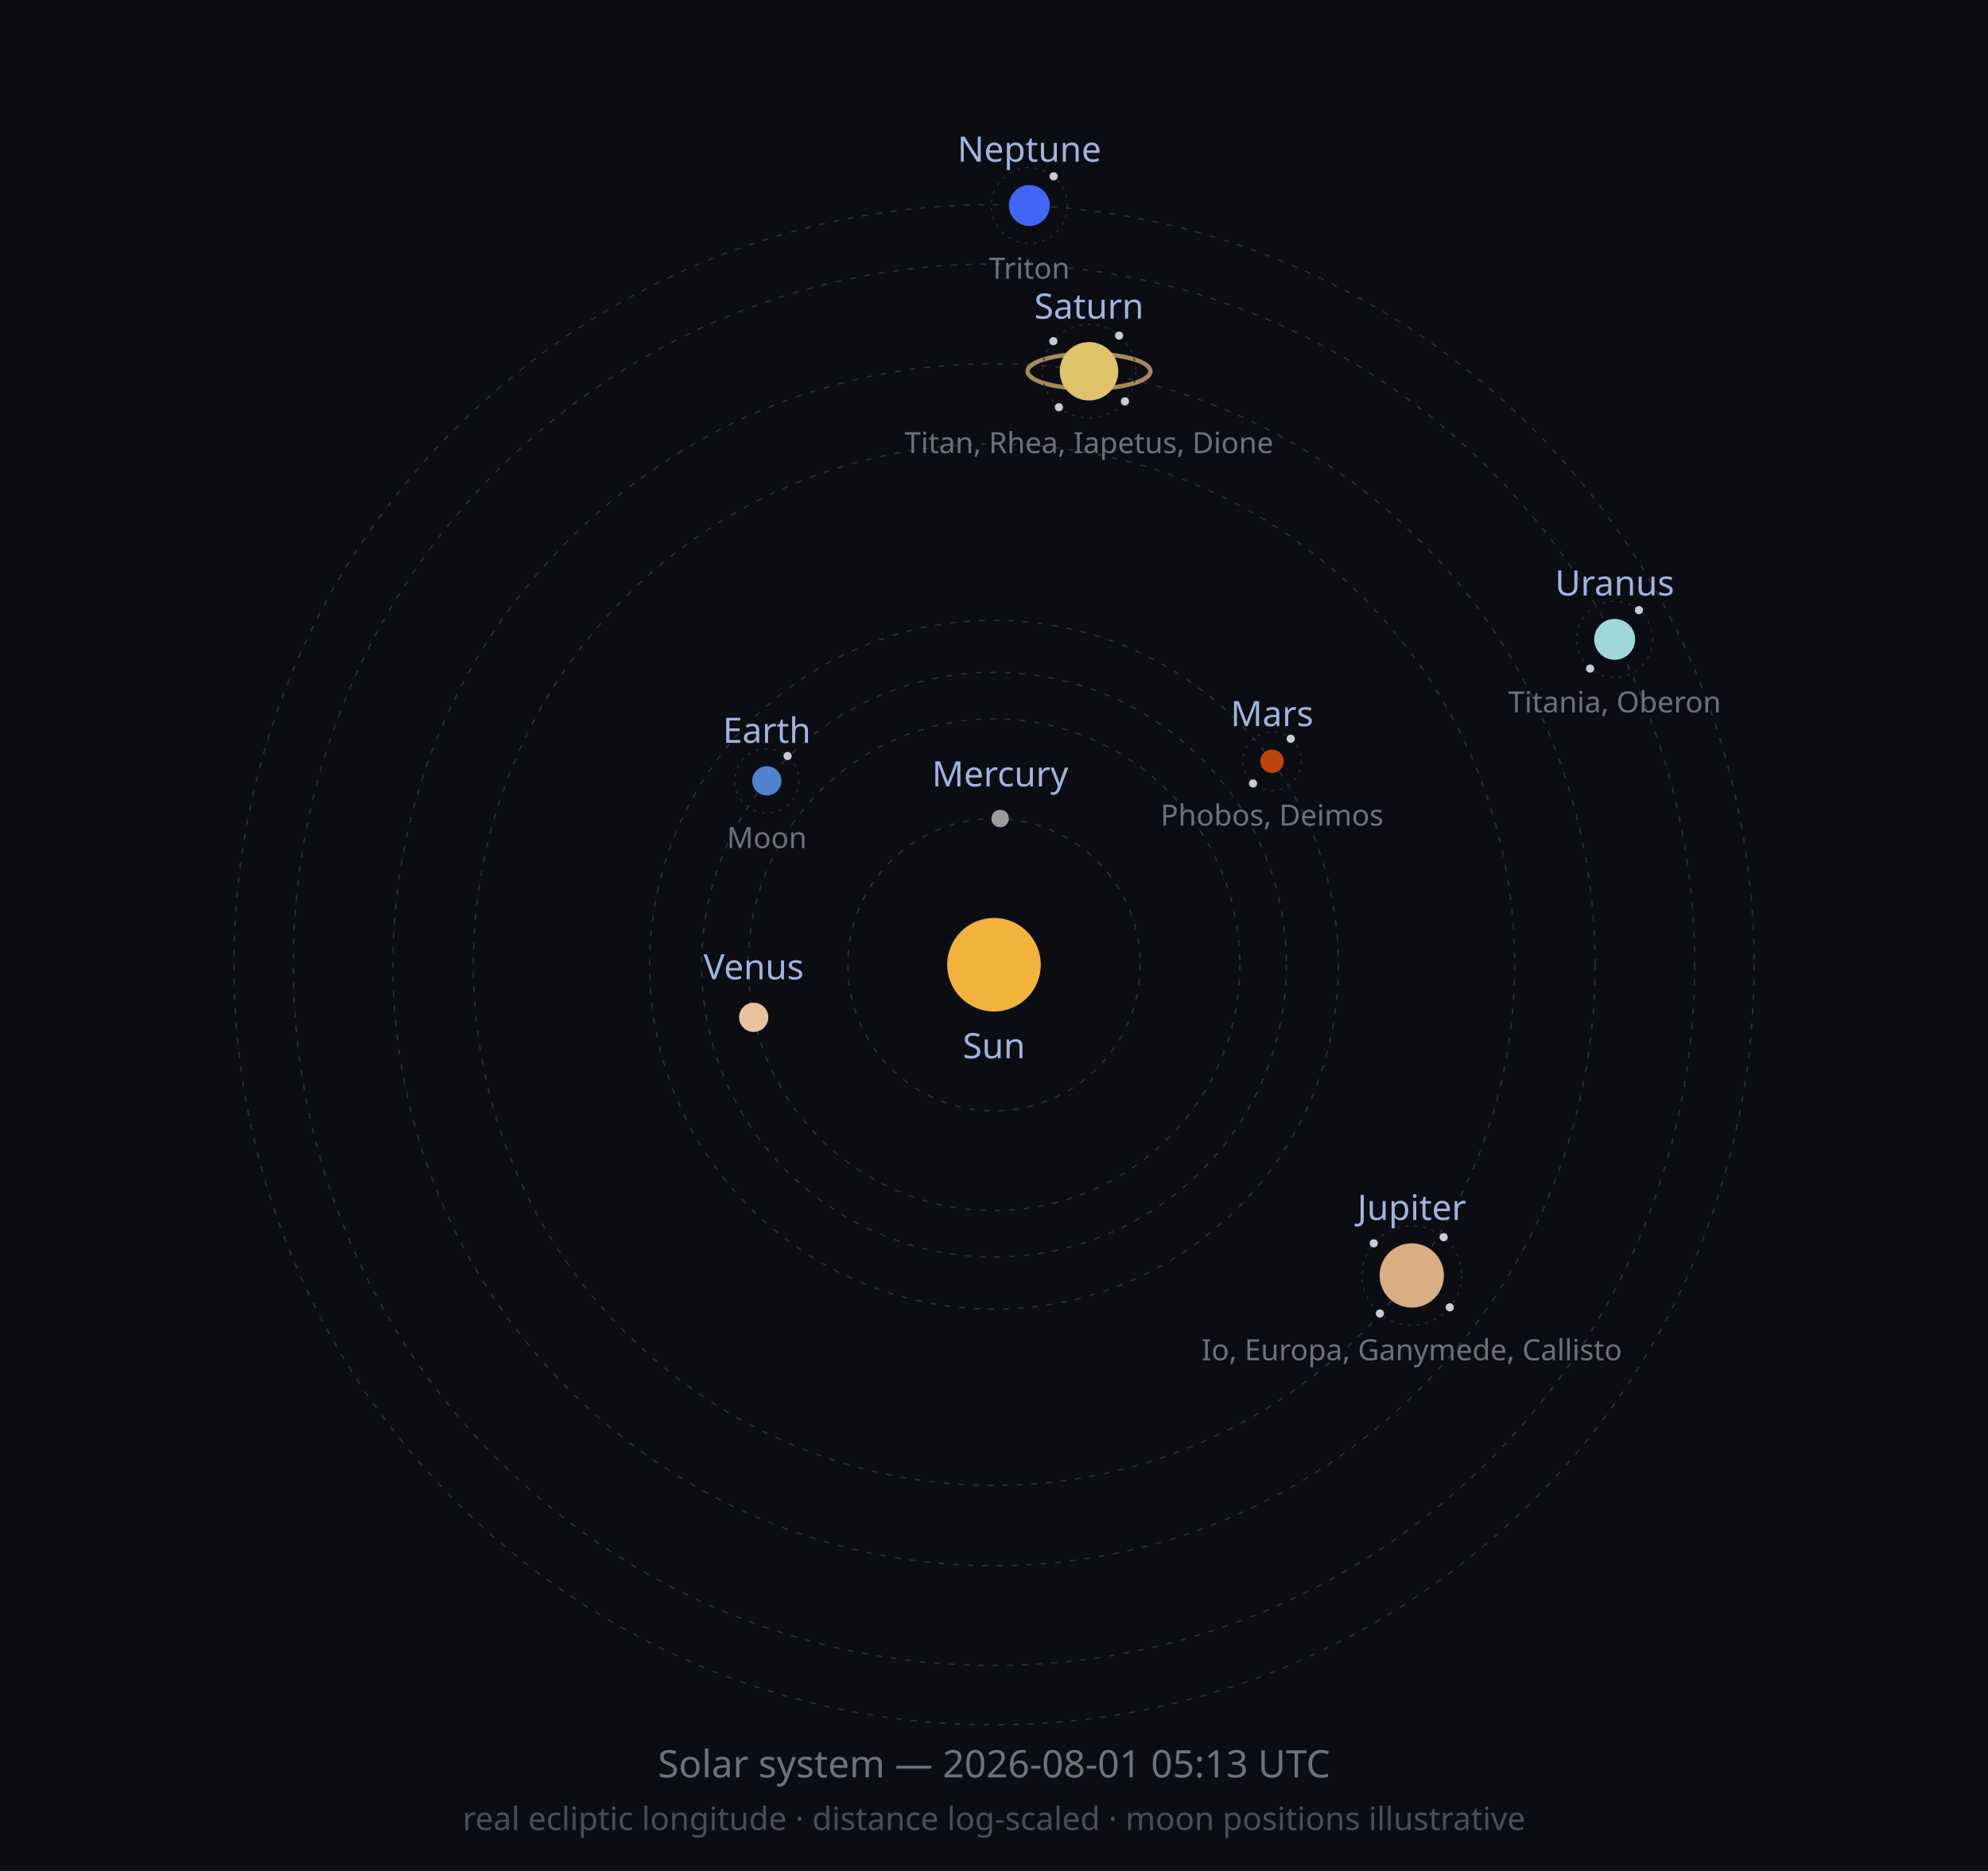
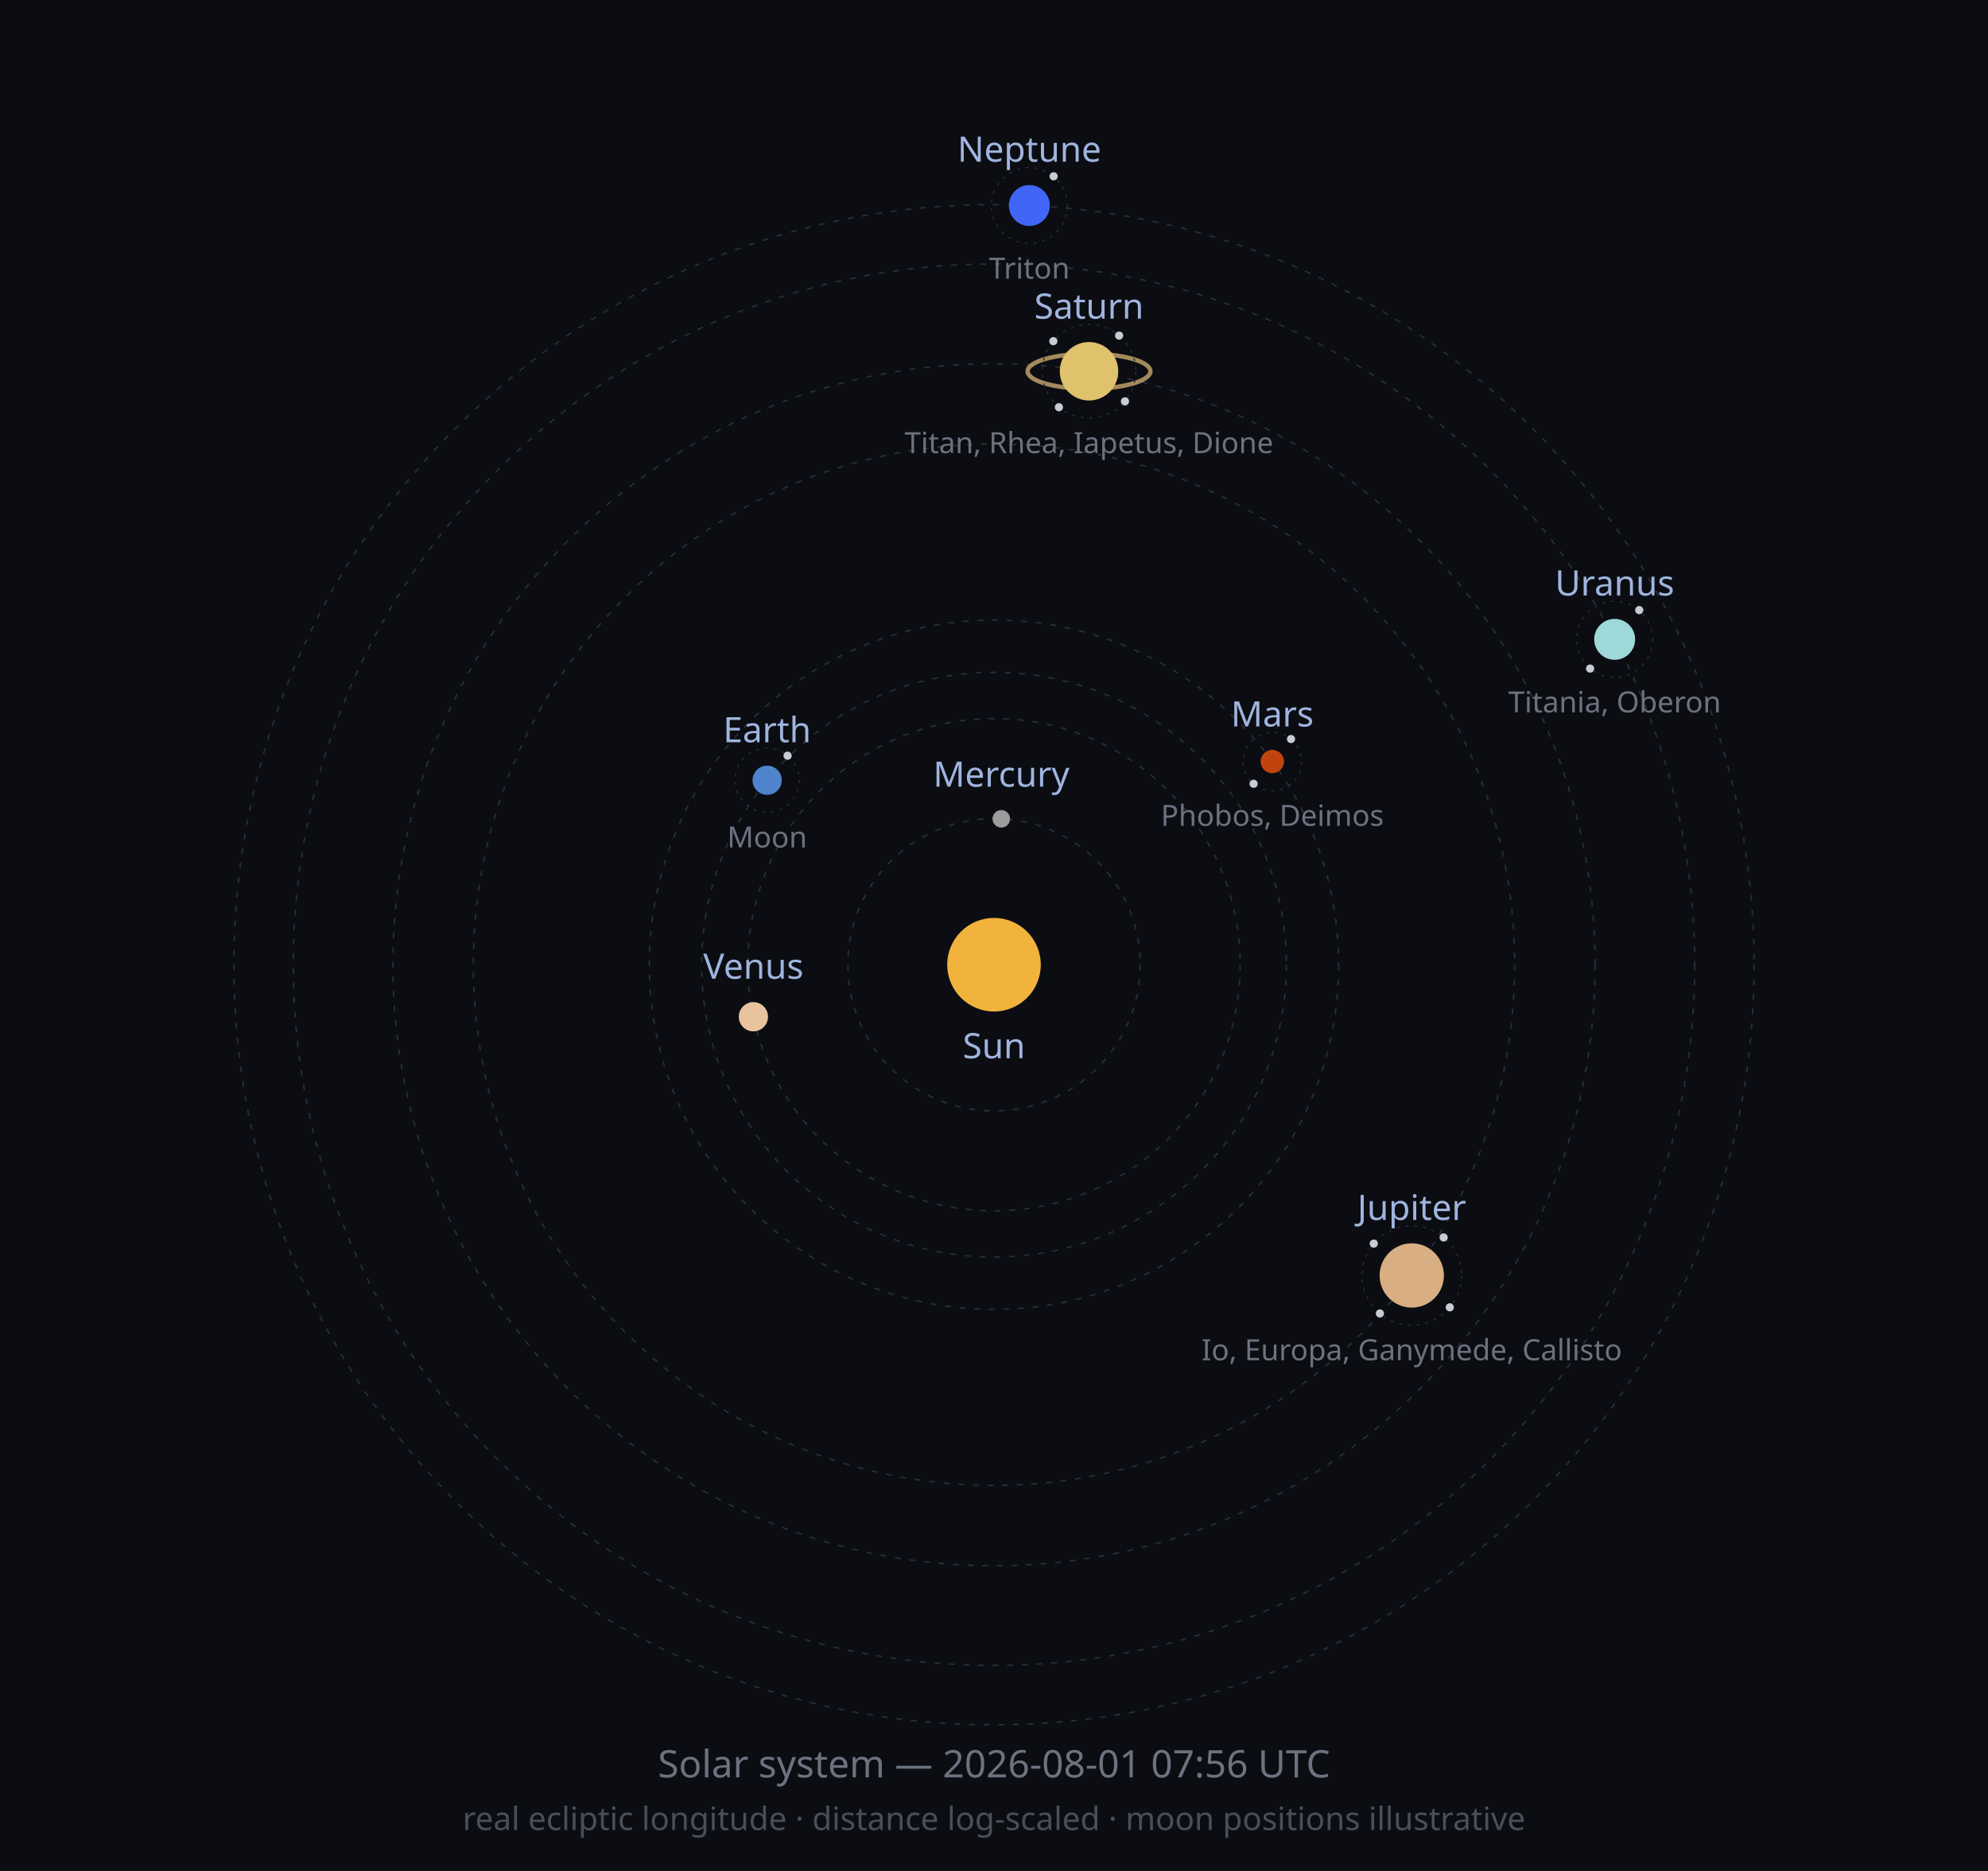
<svg xmlns="http://www.w3.org/2000/svg" width="680" height="640" viewBox="0 0 680 640" role="img">
  <defs>
    <marker id="arrow" viewBox="0 0 10 10" refX="8" refY="5" markerWidth="6" markerHeight="6" orient="auto-start-reverse">
      <path d="M2 1L8 5L2 9" fill="none" stroke="context-stroke" stroke-width="1.5" stroke-linecap="round" stroke-linejoin="round" />
    </marker>
  </defs>
  <style>
  .orbit { fill: none; stroke: #2A2E38; stroke-width: 0.5; stroke-dasharray: 2 3; }
  .moonorbit { fill: none; stroke: #2A2E38; stroke-width: 0.4; stroke-dasharray: 1 2; }
  .lbl { font-family: sans-serif; font-size: 12px; fill: #9FB4DE; }
  .moonlbl { font-family: sans-serif; font-size: 10px; fill: #6C7280; }
</style>
  <rect width="680" height="640" fill="#0B0D12" />
  <circle class="orbit" cx="340" cy="330" r="50.0" />
-   <circle class="orbit" cx="340" cy="330" r="84.1" />
+   <circle class="orbit" cx="340" cy="330" r="84.2" />
  <circle class="orbit" cx="340" cy="330" r="100.0" />
-   <circle class="orbit" cx="340" cy="330" r="117.8" />
+   <circle class="orbit" cx="340" cy="330" r="117.9" />
  <circle class="orbit" cx="340" cy="330" r="178.1" />
  <circle class="orbit" cx="340" cy="330" r="205.6" />
  <circle class="orbit" cx="340" cy="330" r="239.7" />
  <circle class="orbit" cx="340" cy="330" r="260.0" />
  <circle cx="340" cy="330" r="16" fill="#F2B33D" />
  <text class="lbl" x="340" y="362" text-anchor="middle">Sun</text>
-   <circle cx="342.1" cy="280.0" r="3" fill="#9C9C9C" />
-   <text class="lbl" x="342.1" y="269.0" text-anchor="middle">Mercury</text>
-   <circle cx="257.8" cy="348.0" r="5" fill="#E8C39E" />
-   <text class="lbl" x="257.8" y="335.0" text-anchor="middle">Venus</text>
-   <circle cx="262.3" cy="267.1" r="5" fill="#4F83CC" />
-   <circle class="moonorbit" cx="262.3" cy="267.1" r="11" />
-   <circle cx="269.4" cy="258.6" r="1.4" fill="#C9CDD3" />
-   <text class="moonlbl" x="262.3" y="290.1" text-anchor="middle">Moon</text>
-   <text class="lbl" x="262.3" y="254.1" text-anchor="middle">Earth</text>
-   <circle cx="435.1" cy="260.4" r="4" fill="#C1440E" />
-   <circle class="moonorbit" cx="435.1" cy="260.4" r="10" />
-   <circle cx="441.5" cy="252.7" r="1.4" fill="#C9CDD3" />
-   <circle cx="428.6" cy="268.0" r="1.4" fill="#C9CDD3" />
-   <text class="moonlbl" x="435.1" y="282.4" text-anchor="middle">Phobos, Deimos</text>
-   <text class="lbl" x="435.1" y="248.4" text-anchor="middle">Mars</text>
+   <circle cx="342.5" cy="280.1" r="3" fill="#9C9C9C" />
+   <text class="lbl" x="342.5" y="269.1" text-anchor="middle">Mercury</text>
+   <circle cx="257.7" cy="347.8" r="5" fill="#E8C39E" />
+   <text class="lbl" x="257.7" y="334.8" text-anchor="middle">Venus</text>
+   <circle cx="262.4" cy="266.9" r="5" fill="#4F83CC" />
+   <circle class="moonorbit" cx="262.4" cy="266.9" r="11" />
+   <circle cx="269.4" cy="258.5" r="1.4" fill="#C9CDD3" />
+   <text class="moonlbl" x="262.4" y="289.9" text-anchor="middle">Moon</text>
+   <text class="lbl" x="262.4" y="253.9" text-anchor="middle">Earth</text>
+   <circle cx="435.2" cy="260.5" r="4" fill="#C1440E" />
+   <circle class="moonorbit" cx="435.2" cy="260.5" r="10" />
+   <circle cx="441.6" cy="252.8" r="1.4" fill="#C9CDD3" />
+   <circle cx="428.8" cy="268.1" r="1.4" fill="#C9CDD3" />
+   <text class="moonlbl" x="435.2" y="282.5" text-anchor="middle">Phobos, Deimos</text>
+   <text class="lbl" x="435.2" y="248.5" text-anchor="middle">Mars</text>
  <circle cx="482.9" cy="436.3" r="11" fill="#D8AE82" />
  <circle class="moonorbit" cx="482.9" cy="436.3" r="17" />
-   <circle cx="493.8" cy="423.2" r="1.4" fill="#C9CDD3" />
+   <circle cx="493.8" cy="423.3" r="1.4" fill="#C9CDD3" />
  <circle cx="495.9" cy="447.2" r="1.4" fill="#C9CDD3" />
  <circle cx="472.0" cy="449.3" r="1.4" fill="#C9CDD3" />
-   <circle cx="469.9" cy="425.3" r="1.4" fill="#C9CDD3" />
+   <circle cx="469.9" cy="425.4" r="1.4" fill="#C9CDD3" />
  <text class="moonlbl" x="482.9" y="465.3" text-anchor="middle">Io, Europa, Ganymede, Callisto</text>
  <text class="lbl" x="482.9" y="417.3" text-anchor="middle">Jupiter</text>
  <ellipse cx="372.5" cy="127.0" rx="21.0" ry="6.0" fill="none" stroke="#C9A96E" stroke-width="1.5" opacity="0.8" />
  <circle cx="372.5" cy="127.0" r="10" fill="#E0C16C" />
  <circle class="moonorbit" cx="372.5" cy="127.0" r="16" />
  <circle cx="382.8" cy="114.8" r="1.4" fill="#C9CDD3" />
  <circle cx="384.8" cy="137.3" r="1.4" fill="#C9CDD3" />
  <circle cx="362.2" cy="139.3" r="1.4" fill="#C9CDD3" />
  <circle cx="360.3" cy="116.7" r="1.4" fill="#C9CDD3" />
  <text class="moonlbl" x="372.5" y="155.0" text-anchor="middle">Titan, Rhea, Iapetus, Dione</text>
  <text class="lbl" x="372.5" y="109.0" text-anchor="middle">Saturn</text>
  <circle cx="552.3" cy="218.7" r="7" fill="#9FD8D8" />
  <circle class="moonorbit" cx="552.3" cy="218.7" r="13" />
-   <circle cx="560.6" cy="208.7" r="1.4" fill="#C9CDD3" />
+   <circle cx="560.7" cy="208.7" r="1.4" fill="#C9CDD3" />
  <circle cx="543.9" cy="228.7" r="1.4" fill="#C9CDD3" />
  <text class="moonlbl" x="552.3" y="243.7" text-anchor="middle">Titania, Oberon</text>
  <text class="lbl" x="552.3" y="203.7" text-anchor="middle">Uranus</text>
  <circle cx="352.1" cy="70.3" r="7" fill="#4166F5" />
  <circle class="moonorbit" cx="352.1" cy="70.3" r="13" />
  <circle cx="360.4" cy="60.3" r="1.4" fill="#C9CDD3" />
  <text class="moonlbl" x="352.1" y="95.3" text-anchor="middle">Triton</text>
  <text class="lbl" x="352.1" y="55.3" text-anchor="middle">Neptune</text>
-   <text x="340" y="608" font-size="13" fill="#6C7280" text-anchor="middle" font-family="sans-serif">Solar system — 2026-08-01 05:13 UTC</text>
+   <text x="340" y="608" font-size="13" fill="#6C7280" text-anchor="middle" font-family="sans-serif">Solar system — 2026-08-01 07:56 UTC</text>
  <text x="340" y="626" font-size="11" fill="#4A4E58" text-anchor="middle" font-family="sans-serif">real ecliptic longitude · distance log-scaled · moon positions illustrative</text>
</svg>
